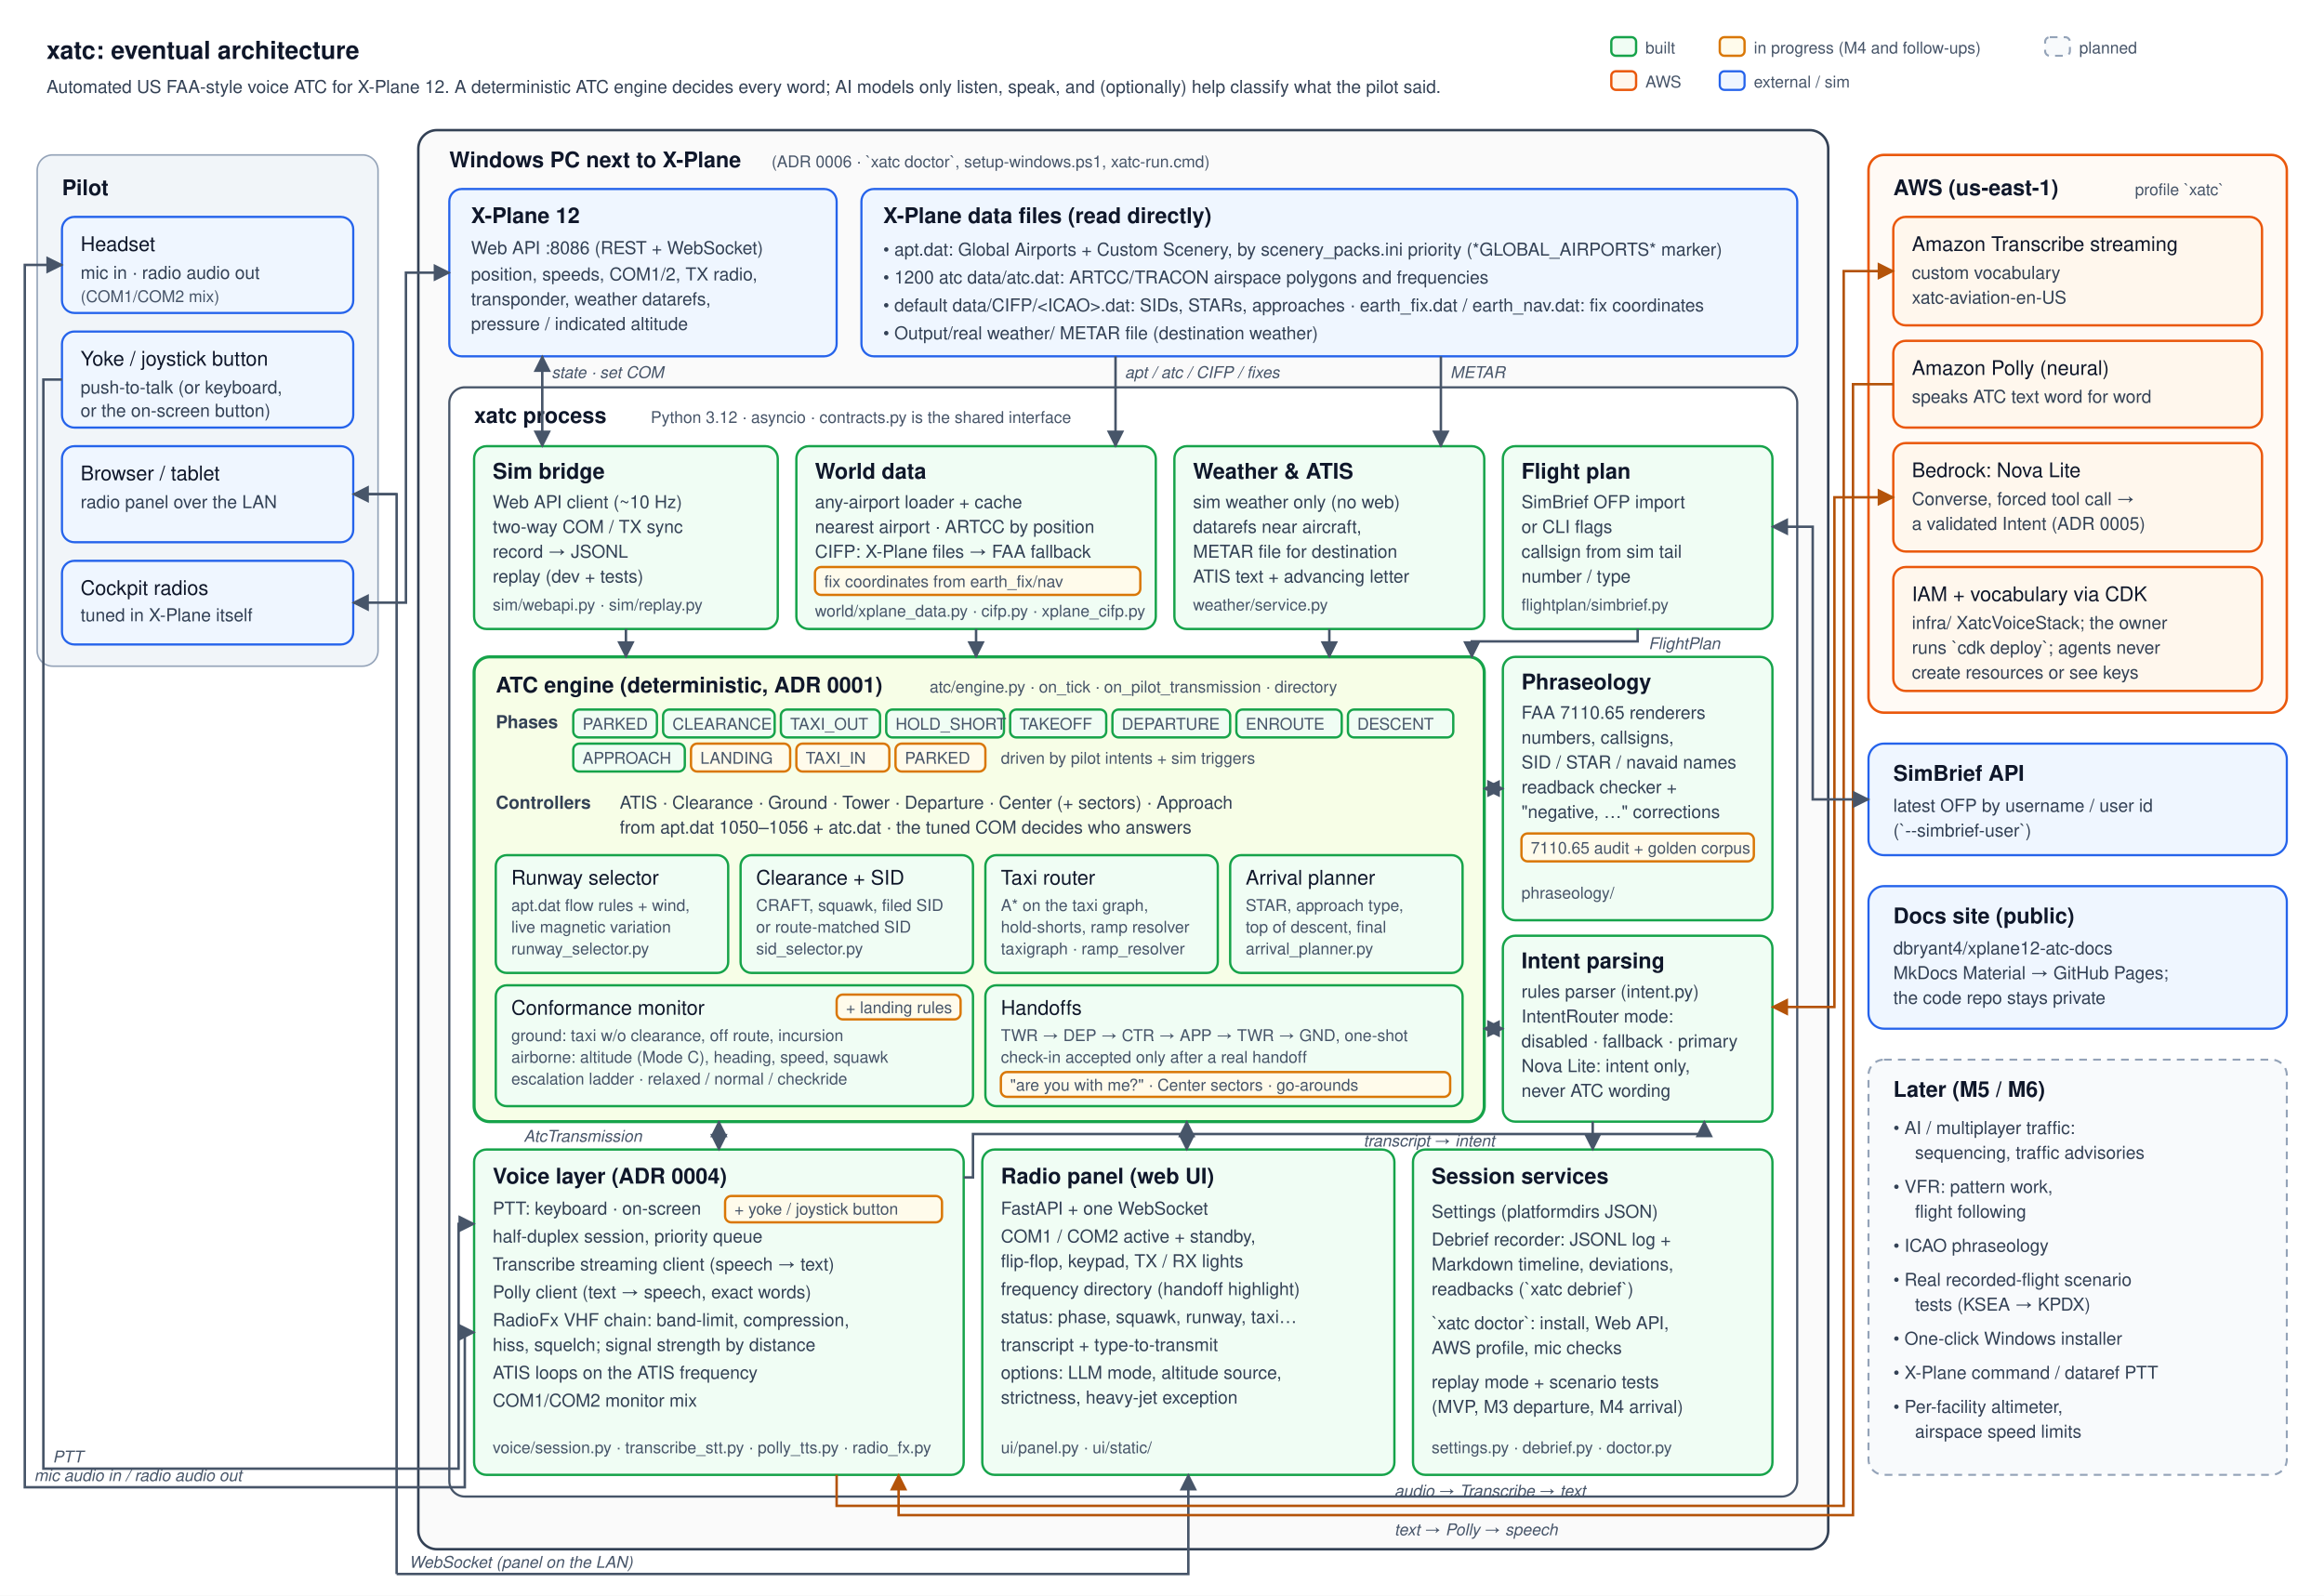
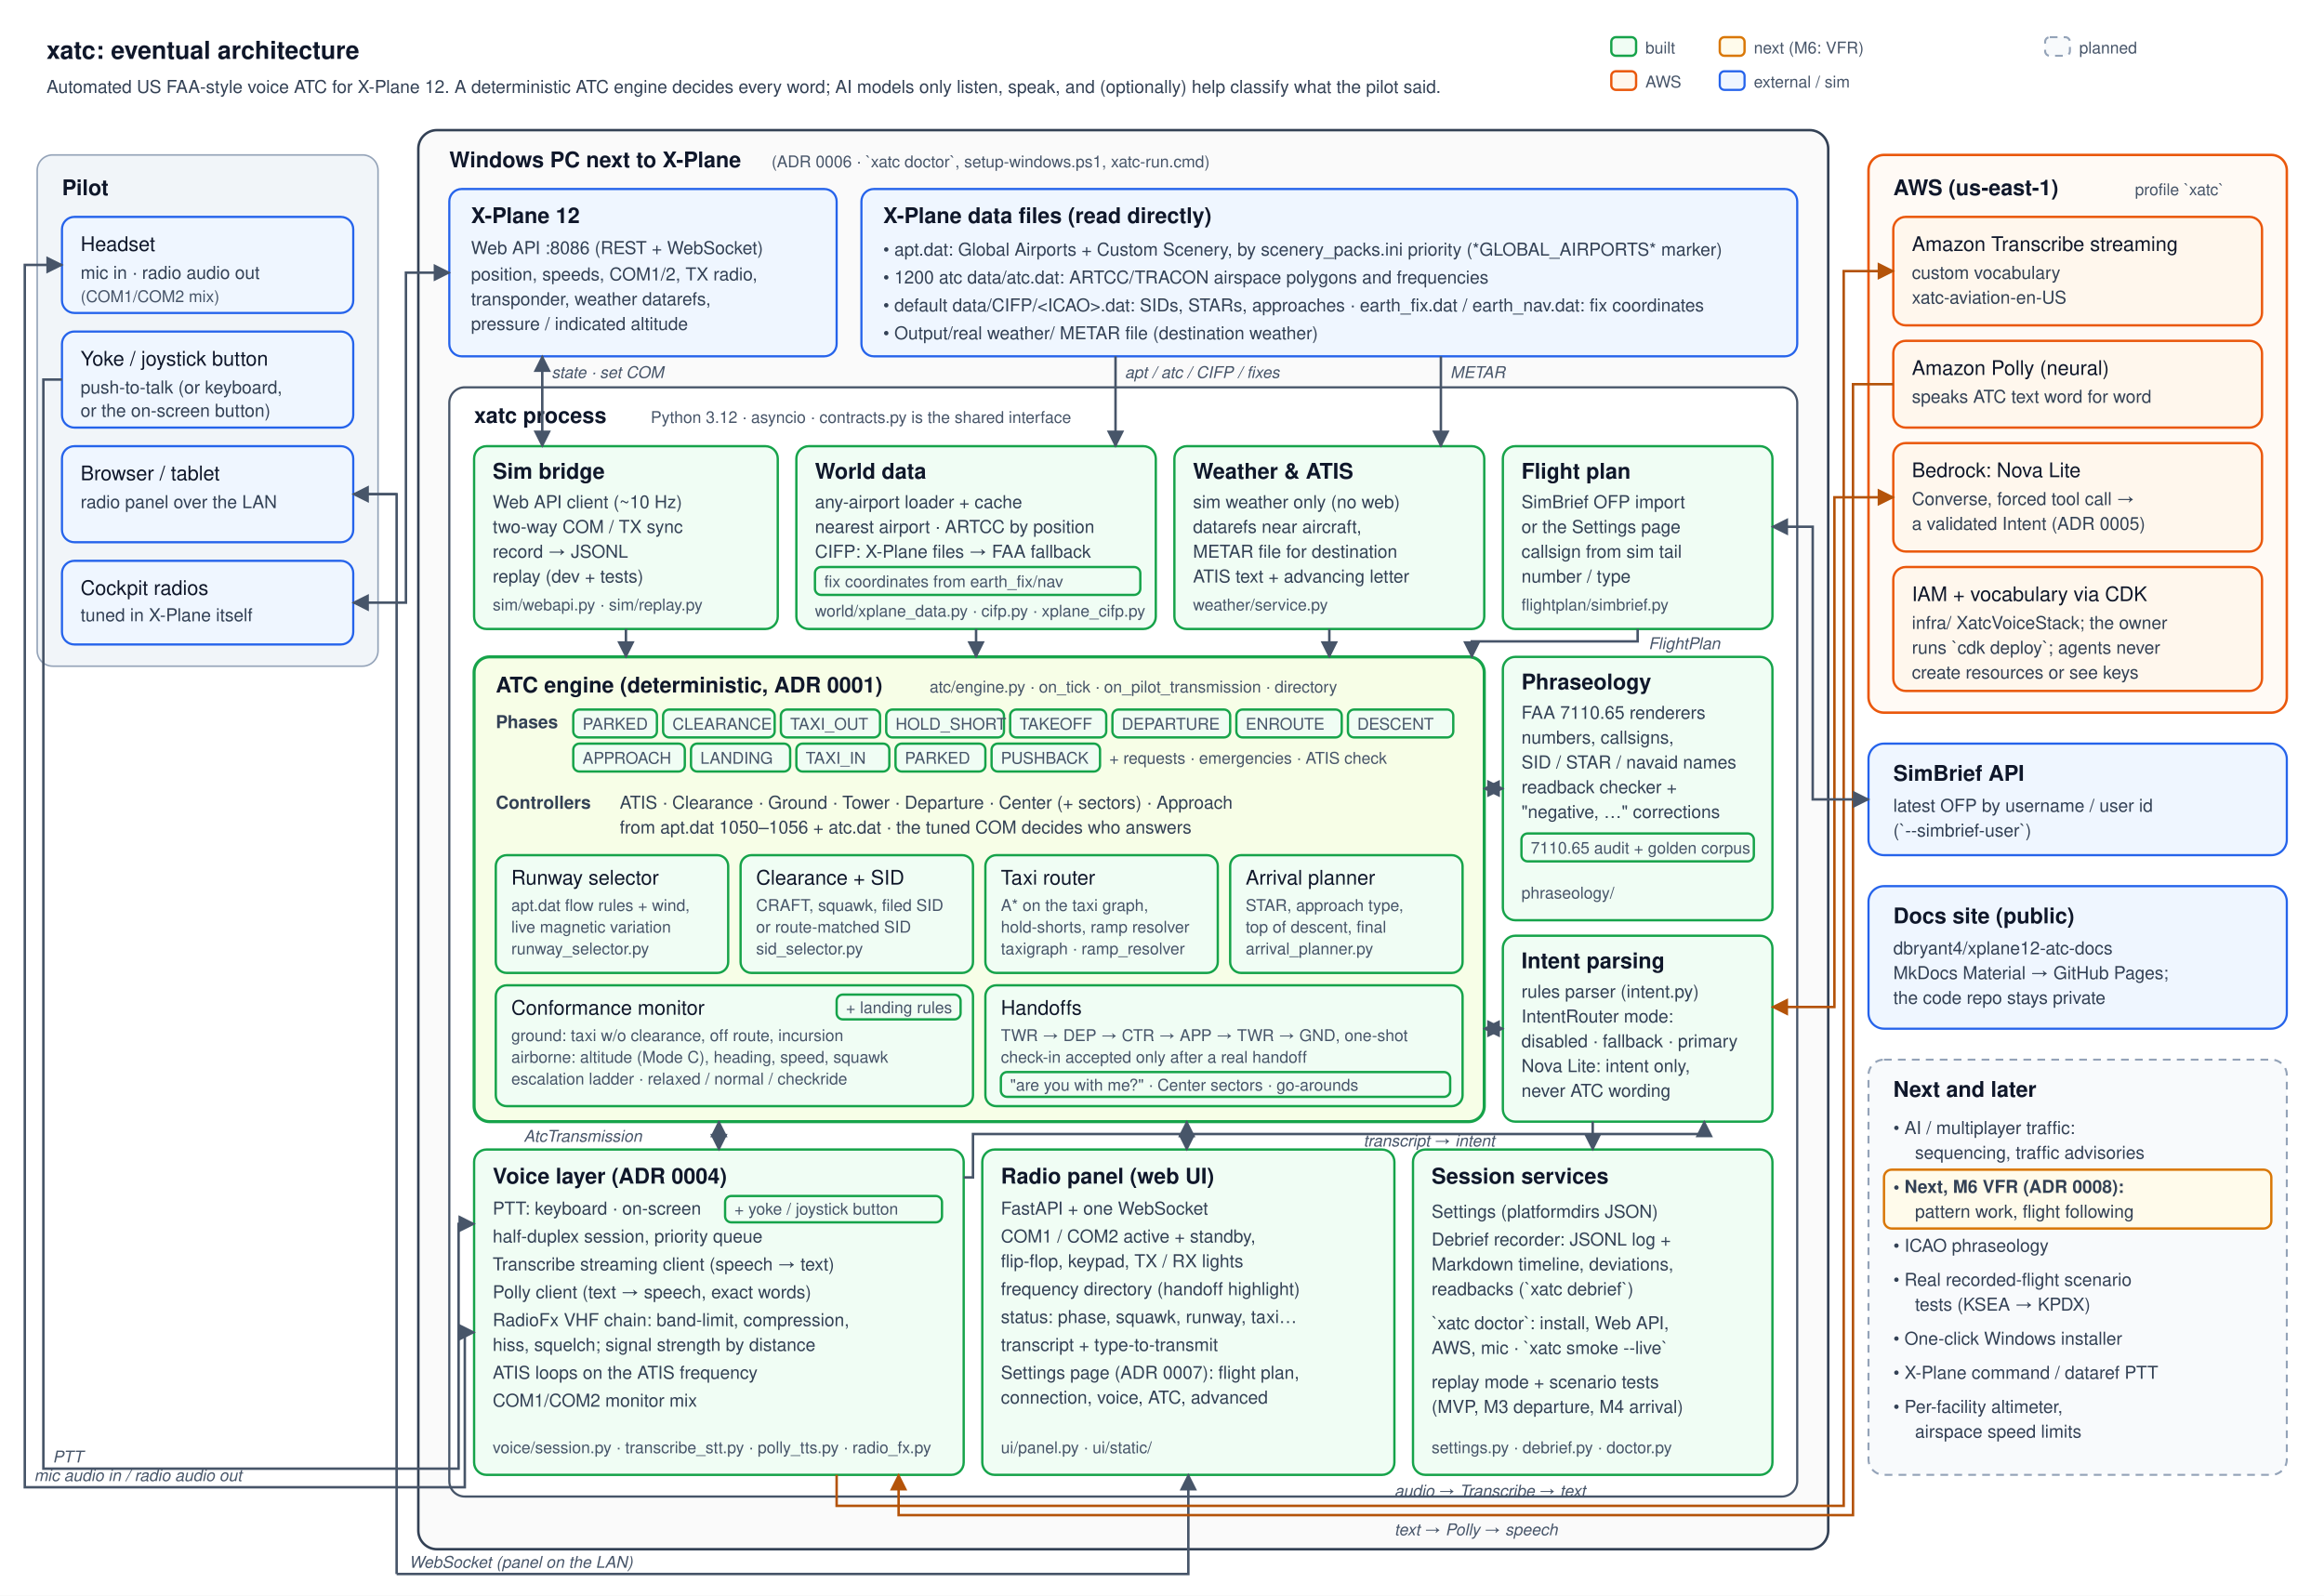
<svg xmlns="http://www.w3.org/2000/svg" viewBox="0 0 1500 1030" width="1500" height="1030" font-family="-apple-system, 'Segoe UI', Helvetica, Arial, sans-serif">
  <defs>
    <marker id="arr" viewBox="0 0 10 10" refX="9" refY="5" markerWidth="7" markerHeight="7" orient="auto-start-reverse">
      <path d="M0,0 L10,5 L0,10 z" fill="#475569" />
    </marker>
    <marker id="arrB" viewBox="0 0 10 10" refX="9" refY="5" markerWidth="7" markerHeight="7" orient="auto-start-reverse">
      <path d="M0,0 L10,5 L0,10 z" fill="#b45309" />
    </marker>
    <style>
      .t  { font-size: 13px; fill: #0f172a; }
      .s  { font-size: 11.5px; fill: #334155; }
      .xs { font-size: 10.5px; fill: #475569; }
      .h  { font-size: 14px; font-weight: 700; fill: #0f172a; }
      .hb { font-size: 16px; font-weight: 700; fill: #0f172a; }
      .lbl { font-size: 10.5px; fill: #475569; font-style: italic; }
      .box  { fill: #ffffff; stroke: #64748b; stroke-width: 1.3; rx: 8; }
      .built { fill: #f0fdf4; stroke: #16a34a; stroke-width: 1.5; }
      .prog  { fill: #fffbeb; stroke: #d97706; stroke-width: 1.5; }
      .plan  { fill: #f8fafc; stroke: #94a3b8; stroke-width: 1.3; stroke-dasharray: 5 4; }
      .aws   { fill: #fff7ed; stroke: #ea580c; stroke-width: 1.5; }
      .ext   { fill: #eff6ff; stroke: #2563eb; stroke-width: 1.4; }
      .line  { stroke: #475569; stroke-width: 1.6; fill: none; }
      .lineA { stroke: #b45309; stroke-width: 1.6; fill: none; }
    </style>
  </defs>
  <rect x="0" y="0" width="1500" height="1030" fill="#ffffff" />
  <text x="30" y="38" class="hb" font-size="22">xatc: eventual architecture</text>
  <text x="30" y="60" class="s">Automated US FAA-style voice ATC for X-Plane 12. A deterministic ATC engine decides every word; AI models only listen, speak, and (optionally) help classify what the pilot said.</text>
  <g transform="translate(1040,24)">
    <rect x="0" y="0" width="16" height="12" class="built" rx="3" />
    <text x="22" y="10.5" class="xs">built</text>
    <rect x="70" y="0" width="16" height="12" class="prog" rx="3" />
-     <text x="92" y="10.5" class="xs">in progress (M4 and follow-ups)</text>
+     <text x="92" y="10.5" class="xs">next (M6: VFR)</text>
    <rect x="280" y="0" width="16" height="12" class="plan" rx="3" />
    <text x="302" y="10.5" class="xs">planned</text>
    <rect x="0" y="22" width="16" height="12" class="aws" rx="3" />
    <text x="22" y="32.5" class="xs">AWS</text>
    <rect x="70" y="22" width="16" height="12" class="ext" rx="3" />
    <text x="92" y="32.5" class="xs">external / sim</text>
  </g>
  <rect x="24" y="100" width="220" height="330" rx="10" fill="#f1f5f9" stroke="#94a3b8" />
  <text x="40" y="126" class="h">Pilot</text>
  <rect x="40" y="140" width="188" height="62" rx="8" class="ext" />
  <text x="52" y="162" class="t">Headset</text>
  <text x="52" y="180" class="s">mic in · radio audio out</text>
  <text x="52" y="195" class="xs">(COM1/COM2 mix)</text>
  <rect x="40" y="214" width="188" height="62" rx="8" class="ext" />
  <text x="52" y="236" class="t">Yoke / joystick button</text>
  <text x="52" y="254" class="s">push-to-talk (or keyboard,</text>
  <text x="52" y="269" class="s">or the on-screen button)</text>
  <rect x="40" y="288" width="188" height="62" rx="8" class="ext" />
  <text x="52" y="310" class="t">Browser / tablet</text>
  <text x="52" y="328" class="s">radio panel over the LAN</text>
  <rect x="40" y="362" width="188" height="54" rx="8" class="ext" />
  <text x="52" y="384" class="t">Cockpit radios</text>
  <text x="52" y="401" class="s">tuned in X-Plane itself</text>
  <rect x="270" y="84" width="910" height="916" rx="12" fill="#fafafa" stroke="#334155" stroke-width="1.6" />
  <text x="290" y="108" class="h">Windows PC next to X-Plane</text>
  <text x="498" y="108" class="xs">(ADR 0006 · `xatc doctor`, setup-windows.ps1, xatc-run.cmd)</text>
  <rect x="290" y="122" width="250" height="108" rx="8" class="ext" />
  <text x="304" y="144" class="h">X-Plane 12</text>
  <text x="304" y="164" class="s">Web API :8086 (REST + WebSocket)</text>
  <text x="304" y="181" class="s">position, speeds, COM1/2, TX radio,</text>
  <text x="304" y="197" class="s">transponder, weather datarefs,</text>
  <text x="304" y="213" class="s">pressure / indicated altitude</text>
  <rect x="556" y="122" width="604" height="108" rx="8" class="ext" />
  <text x="570" y="144" class="h">X-Plane data files (read directly)</text>
  <text x="570" y="165" class="s">• apt.dat: Global Airports + Custom Scenery, by scenery_packs.ini priority (*GLOBAL_AIRPORTS* marker)</text>
  <text x="570" y="183" class="s">• 1200 atc data/atc.dat: ARTCC/TRACON airspace polygons and frequencies</text>
  <text x="570" y="201" class="s">• default data/CIFP/&lt;ICAO&gt;.dat: SIDs, STARs, approaches · earth_fix.dat / earth_nav.dat: fix coordinates</text>
  <text x="570" y="219" class="s">• Output/real weather/ METAR file (destination weather)</text>
  <rect x="290" y="250" width="870" height="716" rx="10" fill="#ffffff" stroke="#475569" stroke-dasharray="2 0" stroke-width="1.4" />
  <text x="306" y="273" class="h">xatc process</text>
  <text x="420" y="273" class="xs">Python 3.12 · asyncio · contracts.py is the shared interface</text>
  <rect x="306" y="288" width="196" height="118" rx="8" class="built" />
  <text x="318" y="309" class="h">Sim bridge</text>
  <text x="318" y="328" class="s">Web API client (~10 Hz)</text>
  <text x="318" y="344" class="s">two-way COM / TX sync</text>
  <text x="318" y="360" class="s">record → JSONL</text>
  <text x="318" y="376" class="s">replay (dev + tests)</text>
  <text x="318" y="394" class="xs">sim/webapi.py · sim/replay.py</text>
  <rect x="514" y="288" width="232" height="118" rx="8" class="built" />
  <text x="526" y="309" class="h">World data</text>
  <text x="526" y="328" class="s">any-airport loader + cache</text>
  <text x="526" y="344" class="s">nearest airport · ARTCC by position</text>
  <text x="526" y="360" class="s">CIFP: X-Plane files → FAA fallback</text>
-   <rect x="526" y="366" width="210" height="18" rx="4" class="prog" />
+   <rect x="526" y="366" width="210" height="18" rx="4" class="built" />
  <text x="532" y="379" class="xs">fix coordinates from earth_fix/nav</text>
  <text x="526" y="398" class="xs">world/xplane_data.py · cifp.py · xplane_cifp.py</text>
  <rect x="758" y="288" width="200" height="118" rx="8" class="built" />
  <text x="770" y="309" class="h">Weather &amp; ATIS</text>
  <text x="770" y="328" class="s">sim weather only (no web)</text>
  <text x="770" y="344" class="s">datarefs near aircraft,</text>
  <text x="770" y="360" class="s">METAR file for destination</text>
  <text x="770" y="376" class="s">ATIS text + advancing letter</text>
  <text x="770" y="394" class="xs">weather/service.py</text>
  <rect x="970" y="288" width="174" height="118" rx="8" class="built" />
  <text x="982" y="309" class="h">Flight plan</text>
  <text x="982" y="328" class="s">SimBrief OFP import</text>
-   <text x="982" y="344" class="s">or CLI flags</text>
+   <text x="982" y="344" class="s">or the Settings page</text>
  <text x="982" y="360" class="s">callsign from sim tail</text>
  <text x="982" y="376" class="s">number / type</text>
  <text x="982" y="394" class="xs">flightplan/simbrief.py</text>
  <rect x="306" y="424" width="652" height="300" rx="10" fill="#f7fee7" stroke="#16a34a" stroke-width="2" />
  <text x="320" y="447" class="h">ATC engine (deterministic, ADR 0001)</text>
  <text x="600" y="447" class="xs">atc/engine.py · on_tick · on_pilot_transmission · directory</text>
  <text x="320" y="470" class="s" font-weight="600">Phases</text>
  <g font-size="10.5">
    <rect x="370" y="458" width="54" height="18" rx="4" class="built" />
    <text x="376" y="471" class="xs">PARKED</text>
    <rect x="428" y="458" width="72" height="18" rx="4" class="built" />
    <text x="434" y="471" class="xs">CLEARANCE</text>
    <rect x="504" y="458" width="64" height="18" rx="4" class="built" />
    <text x="510" y="471" class="xs">TAXI_OUT</text>
    <rect x="572" y="458" width="76" height="18" rx="4" class="built" />
    <text x="578" y="471" class="xs">HOLD_SHORT</text>
    <rect x="652" y="458" width="62" height="18" rx="4" class="built" />
    <text x="658" y="471" class="xs">TAKEOFF</text>
    <rect x="718" y="458" width="76" height="18" rx="4" class="built" />
    <text x="724" y="471" class="xs">DEPARTURE</text>
    <rect x="798" y="458" width="68" height="18" rx="4" class="built" />
    <text x="804" y="471" class="xs">ENROUTE</text>
    <rect x="870" y="458" width="68" height="18" rx="4" class="built" />
    <text x="876" y="471" class="xs">DESCENT</text>
    <rect x="370" y="480" width="72" height="18" rx="4" class="built" />
    <text x="376" y="493" class="xs">APPROACH</text>
-     <rect x="446" y="480" width="64" height="18" rx="4" class="prog" />
+     <rect x="446" y="480" width="64" height="18" rx="4" class="built" />
    <text x="452" y="493" class="xs">LANDING</text>
-     <rect x="514" y="480" width="60" height="18" rx="4" class="prog" />
+     <rect x="514" y="480" width="60" height="18" rx="4" class="built" />
    <text x="520" y="493" class="xs">TAXI_IN</text>
-     <rect x="578" y="480" width="58" height="18" rx="4" class="prog" />
+     <rect x="578" y="480" width="58" height="18" rx="4" class="built" />
    <text x="584" y="493" class="xs">PARKED</text>
-     <text x="646" y="493" class="xs">driven by pilot intents + sim triggers</text>
+     <rect x="640" y="480" width="70" height="18" rx="4" class="built" />
+     <text x="646" y="493" class="xs">PUSHBACK</text>
+     <text x="716" y="493" class="xs">+ requests · emergencies · ATIS check</text>
  </g>
  <text x="320" y="522" class="s" font-weight="600">Controllers</text>
  <text x="400" y="522" class="s">ATIS · Clearance · Ground · Tower · Departure · Center (+ sectors) · Approach</text>
  <text x="400" y="538" class="s">from apt.dat 1050–1056 + atc.dat · the tuned COM decides who answers</text>
  <rect x="320" y="552" width="150" height="76" rx="7" class="built" />
  <text x="330" y="571" class="t">Runway selector</text>
  <text x="330" y="588" class="xs">apt.dat flow rules + wind,</text>
  <text x="330" y="602" class="xs">live magnetic variation</text>
  <text x="330" y="616" class="xs">runway_selector.py</text>
  <rect x="478" y="552" width="150" height="76" rx="7" class="built" />
  <text x="488" y="571" class="t">Clearance + SID</text>
  <text x="488" y="588" class="xs">CRAFT, squawk, filed SID</text>
  <text x="488" y="602" class="xs">or route-matched SID</text>
  <text x="488" y="616" class="xs">sid_selector.py</text>
  <rect x="636" y="552" width="150" height="76" rx="7" class="built" />
  <text x="646" y="571" class="t">Taxi router</text>
  <text x="646" y="588" class="xs">A* on the taxi graph,</text>
  <text x="646" y="602" class="xs">hold-shorts, ramp resolver</text>
  <text x="646" y="616" class="xs">taxigraph · ramp_resolver</text>
  <rect x="794" y="552" width="150" height="76" rx="7" class="built" />
  <text x="804" y="571" class="t">Arrival planner</text>
  <text x="804" y="588" class="xs">STAR, approach type,</text>
  <text x="804" y="602" class="xs">top of descent, final</text>
  <text x="804" y="616" class="xs">arrival_planner.py</text>
  <rect x="320" y="636" width="308" height="78" rx="7" class="built" />
  <text x="330" y="655" class="t">Conformance monitor</text>
  <text x="330" y="672" class="xs">ground: taxi w/o clearance, off route, incursion</text>
  <text x="330" y="686" class="xs">airborne: altitude (Mode C), heading, speed, squawk</text>
  <text x="330" y="700" class="xs">escalation ladder · relaxed / normal / checkride</text>
-   <rect x="540" y="642" width="80" height="16" rx="4" class="prog" />
+   <rect x="540" y="642" width="80" height="16" rx="4" class="built" />
  <text x="546" y="654" class="xs">+ landing rules</text>
  <rect x="636" y="636" width="308" height="78" rx="7" class="built" />
  <text x="646" y="655" class="t">Handoffs</text>
  <text x="646" y="672" class="xs">TWR → DEP → CTR → APP → TWR → GND, one-shot</text>
  <text x="646" y="686" class="xs">check-in accepted only after a real handoff</text>
-   <rect x="646" y="692" width="290" height="16" rx="4" class="prog" />
+   <rect x="646" y="692" width="290" height="16" rx="4" class="built" />
  <text x="652" y="704" class="xs">"are you with me?" · Center sectors · go-arounds</text>
  <rect x="970" y="424" width="174" height="170" rx="8" class="built" />
  <text x="982" y="445" class="h">Phraseology</text>
  <text x="982" y="464" class="s">FAA 7110.65 renderers</text>
  <text x="982" y="480" class="s">numbers, callsigns,</text>
  <text x="982" y="496" class="s">SID / STAR / navaid names</text>
  <text x="982" y="512" class="s">readback checker +</text>
  <text x="982" y="528" class="s">"negative, …" corrections</text>
-   <rect x="982" y="538" width="150" height="18" rx="4" class="prog" />
+   <rect x="982" y="538" width="150" height="18" rx="4" class="built" />
  <text x="988" y="551" class="xs">7110.65 audit + golden corpus</text>
  <text x="982" y="580" class="xs">phraseology/</text>
  <rect x="970" y="604" width="174" height="120" rx="8" class="built" />
  <text x="982" y="625" class="h">Intent parsing</text>
  <text x="982" y="644" class="s">rules parser (intent.py)</text>
  <text x="982" y="660" class="s">IntentRouter mode:</text>
  <text x="982" y="676" class="s">disabled · fallback · primary</text>
  <text x="982" y="692" class="s">Nova Lite: intent only,</text>
  <text x="982" y="708" class="s">never ATC wording</text>
  <rect x="306" y="742" width="316" height="210" rx="8" class="built" />
  <text x="318" y="764" class="h">Voice layer (ADR 0004)</text>
  <text x="318" y="784" class="s">PTT: keyboard · on-screen</text>
-   <rect x="468" y="772" width="140" height="17" rx="4" class="prog" />
+   <rect x="468" y="772" width="140" height="17" rx="4" class="built" />
  <text x="474" y="784" class="xs">+ yoke / joystick button</text>
  <text x="318" y="802" class="s">half-duplex session, priority queue</text>
  <text x="318" y="820" class="s">Transcribe streaming client (speech → text)</text>
  <text x="318" y="838" class="s">Polly client (text → speech, exact words)</text>
  <text x="318" y="856" class="s">RadioFx VHF chain: band-limit, compression,</text>
  <text x="318" y="872" class="s">hiss, squelch; signal strength by distance</text>
  <text x="318" y="890" class="s">ATIS loops on the ATIS frequency</text>
  <text x="318" y="908" class="s">COM1/COM2 monitor mix</text>
  <text x="318" y="938" class="xs">voice/session.py · transcribe_stt.py · polly_tts.py · radio_fx.py</text>
  <rect x="634" y="742" width="266" height="210" rx="8" class="built" />
  <text x="646" y="764" class="h">Radio panel (web UI)</text>
  <text x="646" y="784" class="s">FastAPI + one WebSocket</text>
  <text x="646" y="802" class="s">COM1 / COM2 active + standby,</text>
  <text x="646" y="818" class="s">flip-flop, keypad, TX / RX lights</text>
  <text x="646" y="836" class="s">frequency directory (handoff highlight)</text>
  <text x="646" y="854" class="s">status: phase, squawk, runway, taxi…</text>
  <text x="646" y="872" class="s">transcript + type-to-transmit</text>
-   <text x="646" y="890" class="s">options: LLM mode, altitude source,</text>
-   <text x="646" y="906" class="s">strictness, heavy-jet exception</text>
+   <text x="646" y="890" class="s">Settings page (ADR 0007): flight plan,</text>
+   <text x="646" y="906" class="s">connection, voice, ATC, advanced</text>
  <text x="646" y="938" class="xs">ui/panel.py · ui/static/</text>
  <rect x="912" y="742" width="232" height="210" rx="8" class="built" />
  <text x="924" y="764" class="h">Session services</text>
  <text x="924" y="786" class="s">Settings (platformdirs JSON)</text>
  <text x="924" y="804" class="s">Debrief recorder: JSONL log +</text>
  <text x="924" y="820" class="s">Markdown timeline, deviations,</text>
  <text x="924" y="836" class="s">readbacks (`xatc debrief`)</text>
  <text x="924" y="858" class="s">`xatc doctor`: install, Web API,</text>
-   <text x="924" y="874" class="s">AWS profile, mic checks</text>
+   <text x="924" y="874" class="s">AWS, mic · `xatc smoke --live`</text>
  <text x="924" y="896" class="s">replay mode + scenario tests</text>
  <text x="924" y="912" class="s">(MVP, M3 departure, M4 arrival)</text>
  <text x="924" y="938" class="xs">settings.py · debrief.py · doctor.py</text>
  <rect x="1206" y="100" width="270" height="360" rx="10" fill="#fffaf5" stroke="#ea580c" stroke-width="1.6" />
  <text x="1222" y="126" class="h">AWS (us-east-1)</text>
  <text x="1378" y="126" class="xs">profile `xatc`</text>
  <rect x="1222" y="140" width="238" height="70" rx="8" class="aws" />
  <text x="1234" y="162" class="t">Amazon Transcribe streaming</text>
  <text x="1234" y="180" class="s">custom vocabulary</text>
  <text x="1234" y="196" class="s">xatc-aviation-en-US</text>
  <rect x="1222" y="220" width="238" height="56" rx="8" class="aws" />
  <text x="1234" y="242" class="t">Amazon Polly (neural)</text>
  <text x="1234" y="260" class="s">speaks ATC text word for word</text>
  <rect x="1222" y="286" width="238" height="70" rx="8" class="aws" />
  <text x="1234" y="308" class="t">Bedrock: Nova Lite</text>
  <text x="1234" y="326" class="s">Converse, forced tool call →</text>
  <text x="1234" y="342" class="s">a validated Intent (ADR 0005)</text>
  <rect x="1222" y="366" width="238" height="80" rx="8" class="aws" />
  <text x="1234" y="388" class="t">IAM + vocabulary via CDK</text>
  <text x="1234" y="406" class="s">infra/ XatcVoiceStack; the owner</text>
  <text x="1234" y="422" class="s">runs `cdk deploy`; agents never</text>
  <text x="1234" y="438" class="s">create resources or see keys</text>
  <rect x="1206" y="480" width="270" height="72" rx="10" class="ext" />
  <text x="1222" y="504" class="h">SimBrief API</text>
  <text x="1222" y="524" class="s">latest OFP by username / user id</text>
  <text x="1222" y="540" class="s">(`--simbrief-user`)</text>
  <rect x="1206" y="572" width="270" height="92" rx="10" class="ext" />
  <text x="1222" y="596" class="h">Docs site (public)</text>
  <text x="1222" y="616" class="s">dbryant4/xplane12-atc-docs</text>
  <text x="1222" y="632" class="s">MkDocs Material → GitHub Pages;</text>
  <text x="1222" y="648" class="s">the code repo stays private</text>
  <rect x="1206" y="684" width="270" height="268" rx="10" class="plan" />
-   <text x="1222" y="708" class="h" fill="#475569">Later (M5 / M6)</text>
+   <text x="1222" y="708" class="h" fill="#475569">Next and later</text>
  <text x="1222" y="732" class="s">• AI / multiplayer traffic:</text>
  <text x="1236" y="748" class="s">sequencing, traffic advisories</text>
-   <text x="1222" y="770" class="s">• VFR: pattern work,</text>
-   <text x="1236" y="786" class="s">flight following</text>
+   <rect x="1216" y="755" width="250" height="38" rx="5" class="prog" />
+   <text x="1222" y="770" class="s" font-weight="600">• Next, M6 VFR (ADR 0008):</text>
+   <text x="1236" y="786" class="s">pattern work, flight following</text>
  <text x="1222" y="808" class="s">• ICAO phraseology</text>
  <text x="1222" y="830" class="s">• Real recorded-flight scenario</text>
  <text x="1236" y="846" class="s">tests (KSEA → KPDX)</text>
  <text x="1222" y="868" class="s">• One-click Windows installer</text>
  <text x="1222" y="890" class="s">• X-Plane command / dataref PTT</text>
  <text x="1222" y="912" class="s">• Per-facility altimeter,</text>
  <text x="1236" y="928" class="s">airspace speed limits</text>
  <path class="line" d="M350,230 L350,288" marker-start="url(#arr)" marker-end="url(#arr)" />
  <text x="356" y="244" class="lbl">state · set COM</text>
  <path class="line" d="M720,230 L720,288" marker-end="url(#arr)" />
  <text x="726" y="244" class="lbl">apt / atc / CIFP / fixes</text>
  <path class="line" d="M930,230 L930,288" marker-end="url(#arr)" />
  <text x="936" y="244" class="lbl">METAR</text>
  <path class="line" d="M228,389 L262,389 L262,176 L290,176" marker-start="url(#arr)" marker-end="url(#arr)" />
  <path class="line" d="M404,406 L404,424" marker-end="url(#arr)" />
  <path class="line" d="M630,406 L630,424" marker-end="url(#arr)" />
  <path class="line" d="M858,406 L858,424" marker-end="url(#arr)" />
  <path class="line" d="M1057,406 L1057,414 L950,414 L950,424" marker-end="url(#arr)" />
  <text x="1064" y="419" class="lbl">FlightPlan</text>
  <path class="line" d="M958,509 L970,509" marker-start="url(#arr)" marker-end="url(#arr)" />
  <path class="line" d="M958,664 L970,664" marker-start="url(#arr)" marker-end="url(#arr)" />
  <path class="line" d="M464,724 L464,742" marker-start="url(#arr)" marker-end="url(#arr)" />
  <text x="338" y="737" class="lbl">AtcTransmission</text>
  <path class="line" d="M766,724 L766,742" marker-start="url(#arr)" marker-end="url(#arr)" />
  <path class="line" d="M1028,724 L1028,742" marker-end="url(#arr)" />
  <path class="line" d="M622,760 L628,760 L628,732 L1100,732 L1100,724" marker-end="url(#arr)" />
  <text x="880" y="740" class="lbl">transcript → intent</text>
  <path class="line" d="M40,171 L16,171 L16,960 L300,960 L300,860 L306,860" marker-start="url(#arr)" marker-end="url(#arr)" />
  <text x="22" y="956" class="lbl">mic audio in / radio audio out</text>
  <path class="line" d="M40,245 L28,245 L28,948 L296,948 L296,790 L306,790" marker-end="url(#arr)" />
  <text x="34" y="944" class="lbl">PTT</text>
  <path class="line" d="M228,319 L256,319 L256,1016" />
  <path class="line" d="M256,1016 L767,1016 L767,952" marker-end="url(#arr)" />
  <path class="line" d="M256,319 L228,319" marker-end="url(#arr)" />
  <text x="264" y="1012" class="lbl">WebSocket (panel on the LAN)</text>
  <path class="lineA" d="M540,952 L540,972 L1190,972 L1190,175 L1222,175" marker-end="url(#arrB)" />
  <path class="lineA" d="M1222,248 L1196,248 L1196,978 L580,978 L580,952" marker-end="url(#arrB)" />
  <text x="900" y="966" class="lbl" fill="#b45309">audio → Transcribe → text</text>
  <text x="900" y="991" class="lbl" fill="#b45309">text → Polly → speech</text>
  <path class="lineA" d="M1144,650 L1184,650 L1184,321 L1222,321" marker-start="url(#arrB)" marker-end="url(#arrB)" />
  <path class="line" d="M1144,340 L1170,340 L1170,516 L1206,516" marker-start="url(#arr)" marker-end="url(#arr)" />
</svg>
